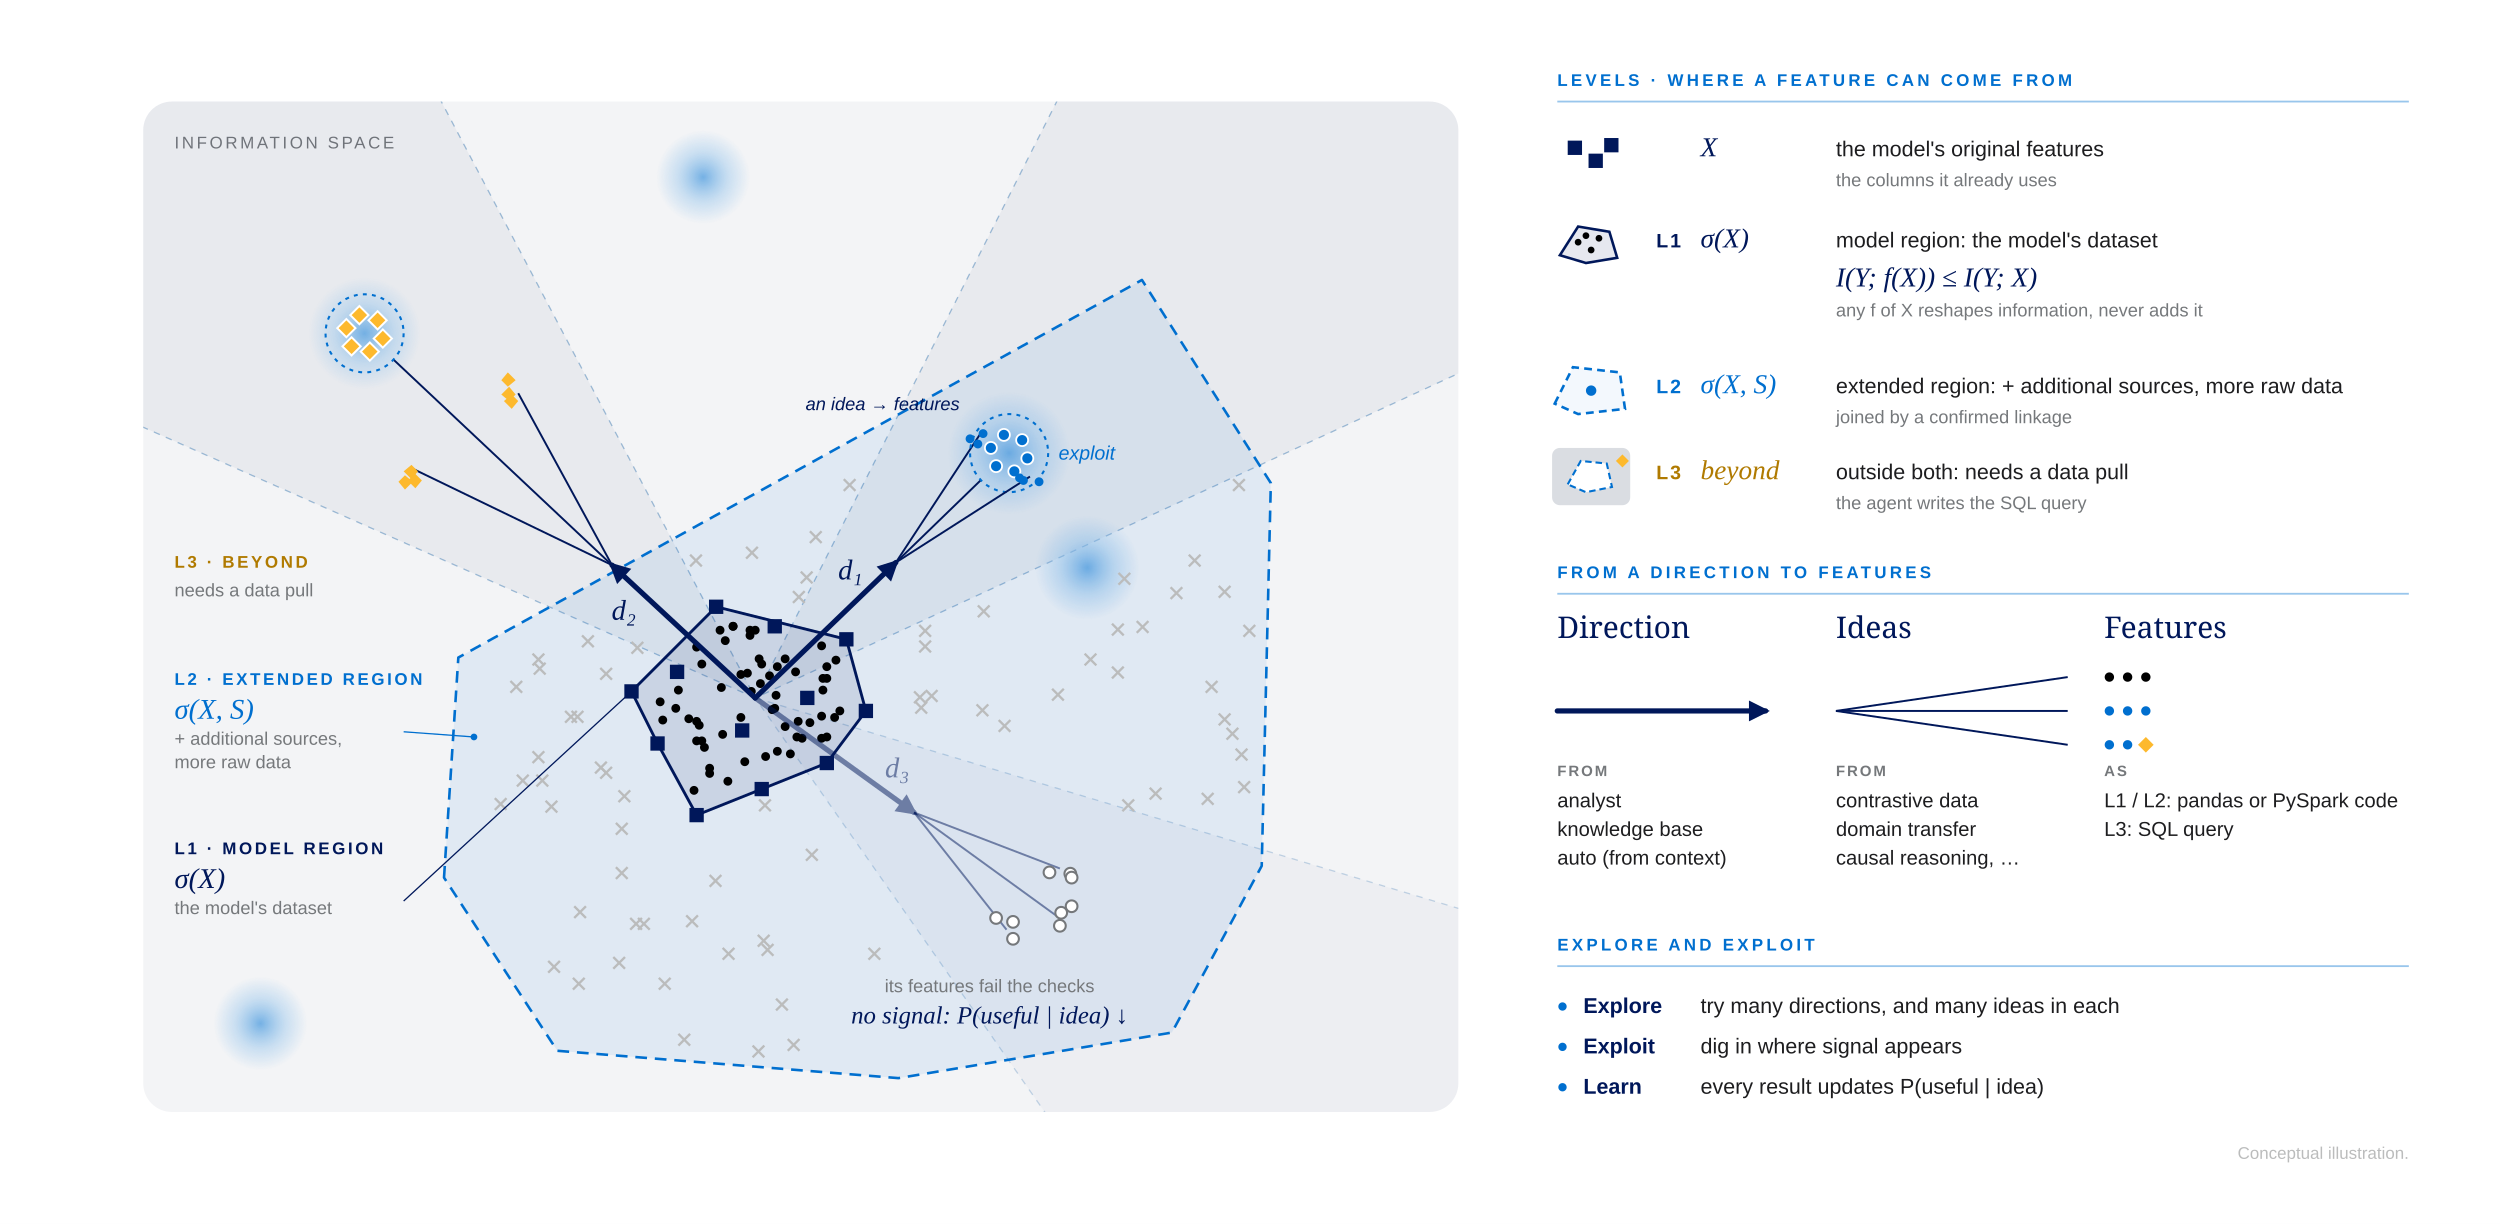
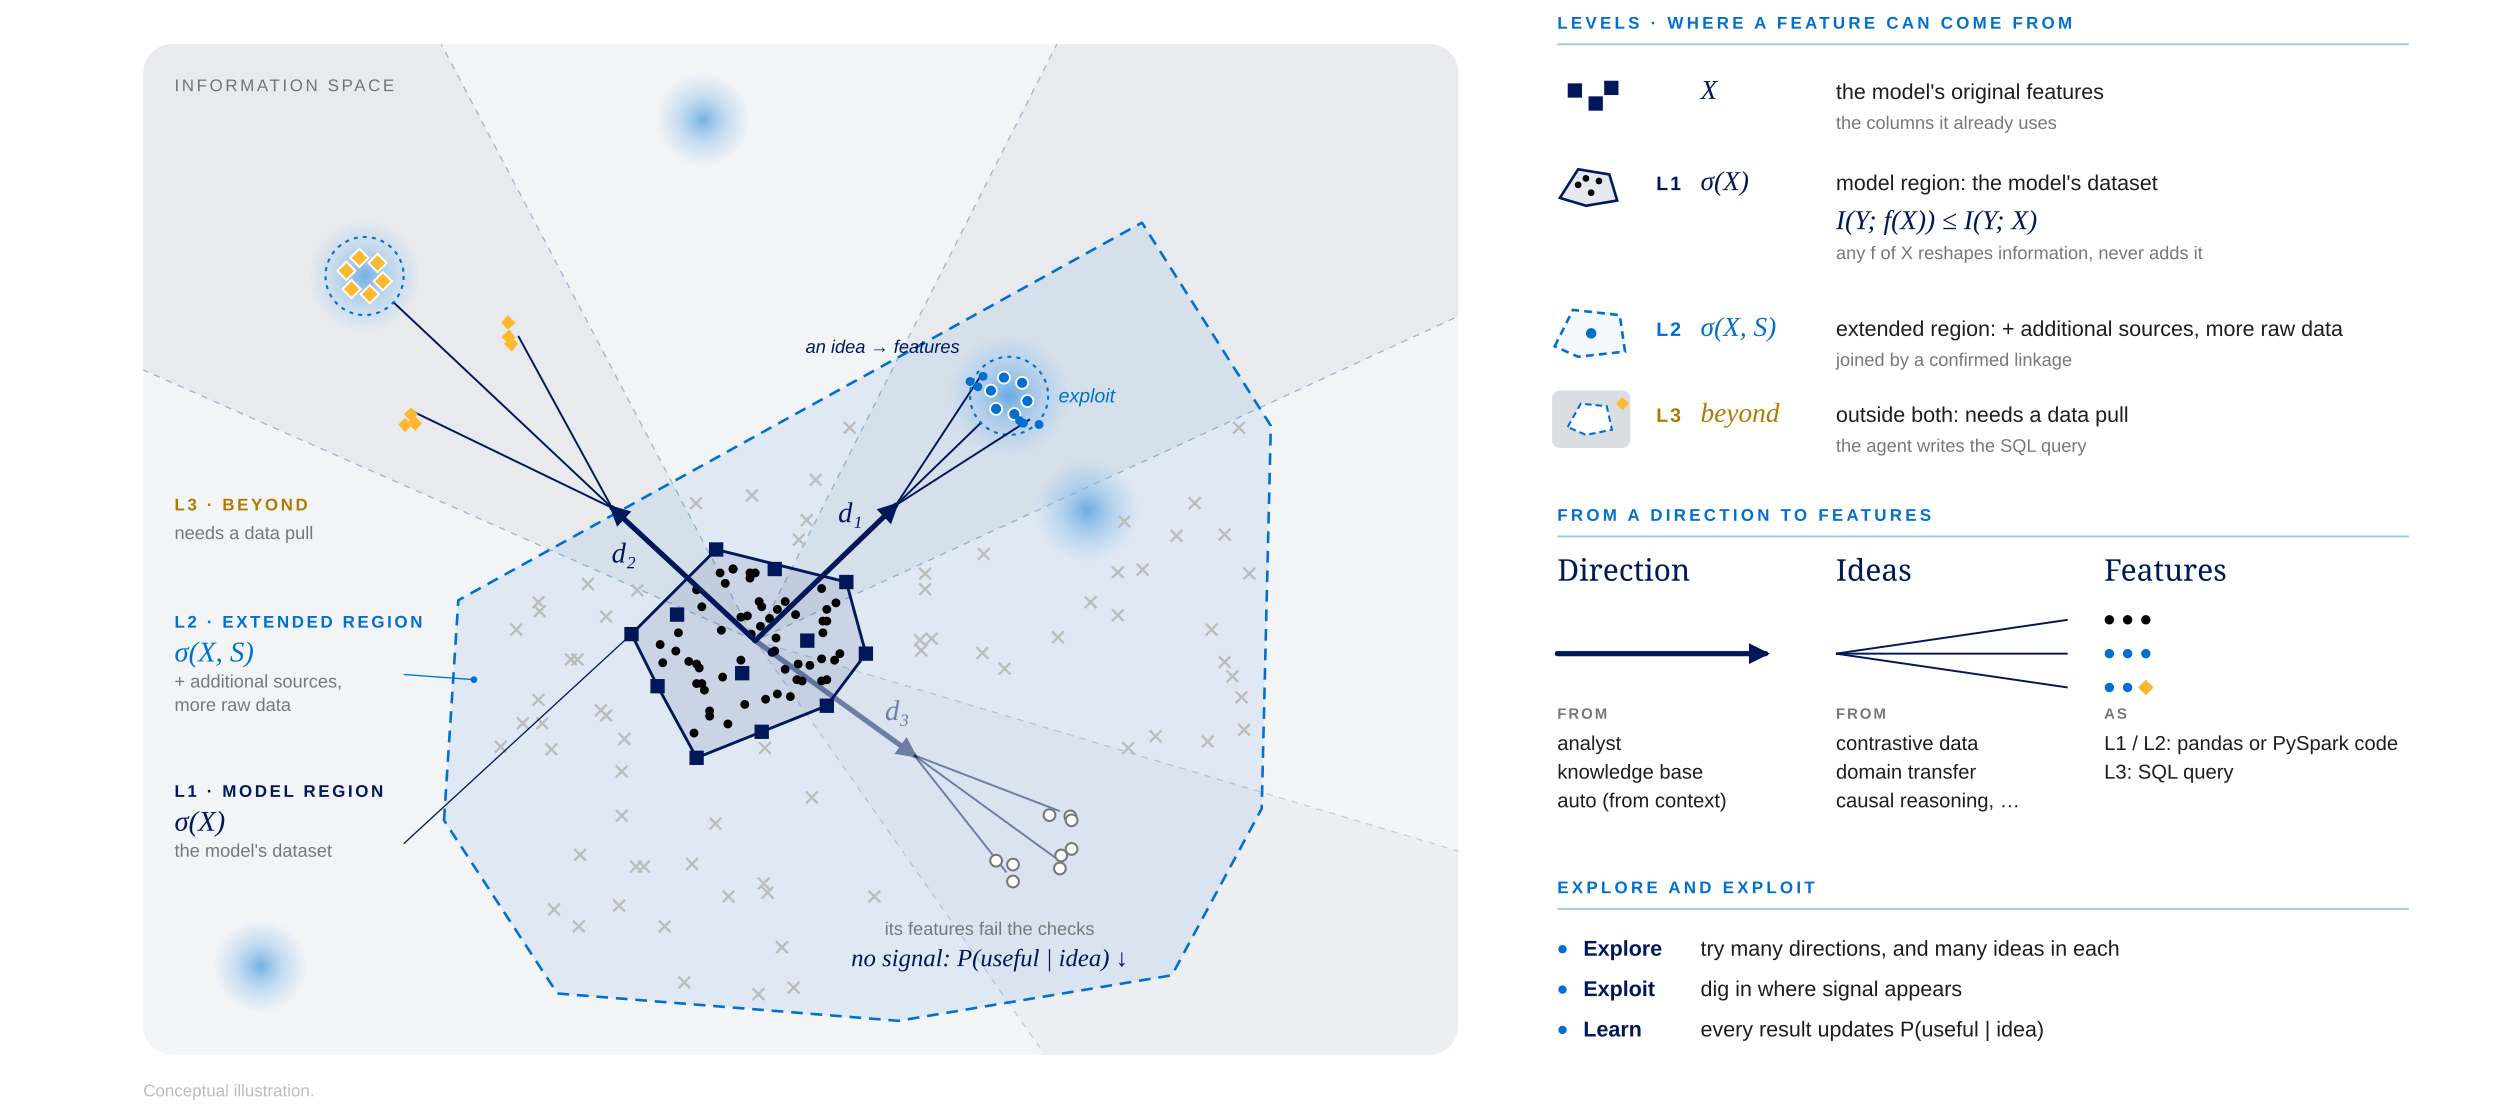
- <svg xmlns="http://www.w3.org/2000/svg" viewBox="0 0 1920 940" font-family="'BentonSans Regular', 'BentonSans', 'Benton Sans', Arial, Helvetica, sans-serif">
+ <svg xmlns="http://www.w3.org/2000/svg" viewBox="0 44 1920 856" font-family="'BentonSans Regular', 'BentonSans', 'Benton Sans', Arial, Helvetica, sans-serif">
  <defs>
    <radialGradient id="sig">
      <stop offset="0" stop-color="#66A9E2" stop-opacity="0.9" />
      <stop offset="0.55" stop-color="#99C6EC" stop-opacity="0.45" />
      <stop offset="1" stop-color="#99C6EC" stop-opacity="0" />
    </radialGradient>
    <marker id="ar" viewBox="0 0 10 10" refX="8" refY="5" markerUnits="userSpaceOnUse" markerWidth="16" markerHeight="16" orient="auto">
      <path d="M0,0 L10,5 L0,10 z" fill="#00175A" />
    </marker>
    <marker id="ar-s" viewBox="0 0 10 10" refX="8" refY="5" markerUnits="userSpaceOnUse" markerWidth="11" markerHeight="11" orient="auto">
      <path d="M0,0 L10,5 L0,10 z" fill="#00175A" />
    </marker>
    <clipPath id="clip">
      <rect x="110" y="238" width="1010" height="776" rx="22" />
    </clipPath>
  </defs>
  <rect width="1920" height="940" fill="#FFFFFF" />
  <g transform="translate(0,-160)">
    <rect x="110" y="238" width="1010" height="776" rx="22" fill="#F3F4F6" />
    <text x="134" y="274" font-size="13" fill="#75787B" letter-spacing="2">INFORMATION SPACE</text>
    <g clip-path="url(#clip)">
      <path d="M580,696 L986,-107 L1397,319 Z" fill="#00175A" fill-opacity="0.05" stroke="#4781B4" stroke-width="1" stroke-dasharray="5,5" stroke-opacity="0.5" />
      <path d="M580,696 L-243,332 L161,-100 Z" fill="#00175A" fill-opacity="0.05" stroke="#4781B4" stroke-width="1" stroke-dasharray="5,5" stroke-opacity="0.5" />
      <path d="M580,696 L1442,954 L1096,1434 Z" fill="#00175A" fill-opacity="0.025" stroke="#4781B4" stroke-width="1" stroke-dasharray="5,5" stroke-opacity="0.3" />
    </g>
    <circle cx="775" cy="508" r="47" fill="url(#sig)" />
    <circle cx="835" cy="596" r="40" fill="url(#sig)" />
    <circle cx="280" cy="416" r="43" fill="url(#sig)" />
    <circle cx="200" cy="946" r="36" fill="url(#sig)" />
    <circle cx="540" cy="296" r="36" fill="url(#sig)" />
    <polygon points="341,834 352,665 877,375 976,531 969,825 900,953 690,988 428,967" fill="#006FCF" fill-opacity="0.08" stroke="#006FCF" stroke-width="2" stroke-dasharray="9,6" stroke-linejoin="round" />
    <polygon points="485,691 550,626 650,651 665,706 635,746 535,786 505,731" fill="#00175A" fill-opacity="0.10" stroke="#00175A" stroke-width="2.2" stroke-linejoin="round" />
    <circle cx="553" cy="644" r="3.4" fill="#000000" />
    <circle cx="631" cy="656" r="3.4" fill="#000000" />
    <circle cx="583" cy="666" r="3.4" fill="#000000" />
    <circle cx="535" cy="729" r="3.4" fill="#000000" />
    <circle cx="597" cy="737" r="3.4" fill="#000000" />
    <circle cx="576" cy="648" r="3.4" fill="#000000" />
    <circle cx="585" cy="670" r="3.4" fill="#000000" />
    <circle cx="577" cy="691" r="3.4" fill="#000000" />
    <circle cx="596" cy="694" r="3.4" fill="#000000" />
    <circle cx="529" cy="712" r="3.4" fill="#000000" />
    <circle cx="569" cy="678" r="3.4" fill="#000000" />
    <circle cx="557" cy="652" r="3.4" fill="#000000" />
    <circle cx="603" cy="666" r="3.4" fill="#000000" />
    <circle cx="545" cy="750" r="3.4" fill="#000000" />
    <circle cx="537" cy="717" r="3.4" fill="#000000" />
    <circle cx="631" cy="727" r="3.4" fill="#000000" />
    <circle cx="520" cy="676" r="3.4" fill="#000000" />
    <circle cx="507" cy="699" r="3.4" fill="#000000" />
    <circle cx="563" cy="641" r="3.4" fill="#000000" />
    <circle cx="635" cy="681" r="3.4" fill="#000000" />
    <circle cx="632" cy="690" r="3.4" fill="#000000" />
    <circle cx="521" cy="690" r="3.4" fill="#000000" />
    <circle cx="645" cy="706" r="3.4" fill="#000000" />
    <circle cx="541" cy="734" r="3.4" fill="#000000" />
    <circle cx="641" cy="711" r="3.4" fill="#000000" />
    <circle cx="607" cy="739" r="3.4" fill="#000000" />
    <circle cx="603" cy="718" r="3.4" fill="#000000" />
    <circle cx="611" cy="676" r="3.4" fill="#000000" />
    <circle cx="569" cy="711" r="3.4" fill="#000000" />
    <circle cx="595" cy="704" r="3.4" fill="#000000" />
    <circle cx="631" cy="710" r="3.4" fill="#000000" />
    <circle cx="584" cy="685" r="3.4" fill="#000000" />
    <circle cx="635" cy="672" r="3.4" fill="#000000" />
    <circle cx="519" cy="704" r="3.4" fill="#000000" />
    <circle cx="533" cy="767" r="3.4" fill="#000000" />
    <circle cx="559" cy="760" r="3.4" fill="#000000" />
    <circle cx="574" cy="677" r="3.4" fill="#000000" />
    <circle cx="535" cy="714" r="3.4" fill="#000000" />
    <circle cx="572" cy="745" r="3.4" fill="#000000" />
    <circle cx="545" cy="754" r="3.4" fill="#000000" />
    <circle cx="612" cy="726" r="3.4" fill="#000000" />
    <circle cx="635" cy="726" r="3.4" fill="#000000" />
    <circle cx="563" cy="641" r="3.4" fill="#000000" />
    <circle cx="632" cy="681" r="3.4" fill="#000000" />
    <circle cx="591" cy="679" r="3.4" fill="#000000" />
    <circle cx="539" cy="670" r="3.4" fill="#000000" />
    <circle cx="593" cy="705" r="3.4" fill="#000000" />
    <circle cx="555" cy="724" r="3.4" fill="#000000" />
    <circle cx="535" cy="657" r="3.4" fill="#000000" />
    <circle cx="539" cy="729" r="3.4" fill="#000000" />
    <circle cx="554" cy="688" r="3.4" fill="#000000" />
    <circle cx="642" cy="667" r="3.4" fill="#000000" />
    <circle cx="509" cy="713" r="3.4" fill="#000000" />
    <circle cx="616" cy="727" r="3.4" fill="#000000" />
    <circle cx="597" cy="672" r="3.4" fill="#000000" />
    <circle cx="613" cy="714" r="3.4" fill="#000000" />
    <circle cx="580" cy="644" r="3.4" fill="#000000" />
    <circle cx="588" cy="741" r="3.4" fill="#000000" />
    <circle cx="622" cy="715" r="3.4" fill="#000000" />
    <circle cx="576" cy="644" r="3.4" fill="#000000" />
    <rect x="514.5" y="670.5" width="11" height="11" fill="#00175A" />
    <rect x="564.5" y="715.5" width="11" height="11" fill="#00175A" />
    <rect x="614.5" y="690.5" width="11" height="11" fill="#00175A" />
    <rect x="544.5" y="620.5" width="11" height="11" fill="#00175A" />
    <rect x="589.5" y="635.5" width="11" height="11" fill="#00175A" />
    <rect x="644.5" y="645.5" width="11" height="11" fill="#00175A" />
    <rect x="499.5" y="725.5" width="11" height="11" fill="#00175A" />
    <rect x="579.5" y="760.5" width="11" height="11" fill="#00175A" />
    <rect x="629.5" y="740.5" width="11" height="11" fill="#00175A" />
    <rect x="529.5" y="780.5" width="11" height="11" fill="#00175A" />
    <rect x="659.5" y="700.5" width="11" height="11" fill="#00175A" />
    <rect x="479.5" y="685.5" width="11" height="11" fill="#00175A" />
    <path d="M936,610 l9.0,9.0 M945,610 l-9.0,9.0" stroke="#BBBCBC" stroke-width="1.8" />
    <path d="M583,774 l9.0,9.0 M592,774 l-9.0,9.0" stroke="#BBBCBC" stroke-width="1.8" />
    <path d="M490,865 l9.0,9.0 M499,865 l-9.0,9.0" stroke="#BBBCBC" stroke-width="1.8" />
    <path d="M926,683 l9.0,9.0 M935,683 l-9.0,9.0" stroke="#BBBCBC" stroke-width="1.8" />
    <path d="M949,735 l9.0,9.0 M958,735 l-9.0,9.0" stroke="#BBBCBC" stroke-width="1.8" />
    <path d="M421,898 l9.0,9.0 M430,898 l-9.0,9.0" stroke="#BBBCBC" stroke-width="1.8" />
    <path d="M706,640 l9.0,9.0 M715,640 l-9.0,9.0" stroke="#BBBCBC" stroke-width="1.8" />
    <path d="M936,708 l9.0,9.0 M945,708 l-9.0,9.0" stroke="#BBBCBC" stroke-width="1.8" />
    <path d="M471,895 l9.0,9.0 M480,895 l-9.0,9.0" stroke="#BBBCBC" stroke-width="1.8" />
    <path d="M521,954 l9.0,9.0 M530,954 l-9.0,9.0" stroke="#BBBCBC" stroke-width="1.8" />
    <path d="M412,755 l9.0,9.0 M421,755 l-9.0,9.0" stroke="#BBBCBC" stroke-width="1.8" />
    <path d="M883,765 l9.0,9.0 M892,765 l-9.0,9.0" stroke="#BBBCBC" stroke-width="1.8" />
    <path d="M434,706 l9.0,9.0 M443,706 l-9.0,9.0" stroke="#BBBCBC" stroke-width="1.8" />
    <path d="M410,669 l9.0,9.0 M419,669 l-9.0,9.0" stroke="#BBBCBC" stroke-width="1.8" />
    <path d="M473,792 l9.0,9.0 M482,792 l-9.0,9.0" stroke="#BBBCBC" stroke-width="1.8" />
    <path d="M475,767 l9.0,9.0 M484,767 l-9.0,9.0" stroke="#BBBCBC" stroke-width="1.8" />
    <path d="M419,775 l9.0,9.0 M428,775 l-9.0,9.0" stroke="#BBBCBC" stroke-width="1.8" />
    <path d="M409,662 l9.0,9.0 M418,662 l-9.0,9.0" stroke="#BBBCBC" stroke-width="1.8" />
    <path d="M702,691 l9.0,9.0 M711,691 l-9.0,9.0" stroke="#BBBCBC" stroke-width="1.8" />
    <path d="M545,832 l9.0,9.0 M554,832 l-9.0,9.0" stroke="#BBBCBC" stroke-width="1.8" />
    <path d="M457,745 l9.0,9.0 M466,745 l-9.0,9.0" stroke="#BBBCBC" stroke-width="1.8" />
    <path d="M447,648 l9.0,9.0 M456,648 l-9.0,9.0" stroke="#BBBCBC" stroke-width="1.8" />
    <path d="M648,528 l9.0,9.0 M657,528 l-9.0,9.0" stroke="#BBBCBC" stroke-width="1.8" />
    <path d="M808,689 l9.0,9.0 M817,689 l-9.0,9.0" stroke="#BBBCBC" stroke-width="1.8" />
    <path d="M706,652 l9.0,9.0 M715,652 l-9.0,9.0" stroke="#BBBCBC" stroke-width="1.8" />
    <path d="M582,878 l9.0,9.0 M591,878 l-9.0,9.0" stroke="#BBBCBC" stroke-width="1.8" />
    <path d="M397,755 l9.0,9.0 M406,755 l-9.0,9.0" stroke="#BBBCBC" stroke-width="1.8" />
    <path d="M622,568 l9.0,9.0 M631,568 l-9.0,9.0" stroke="#BBBCBC" stroke-width="1.8" />
    <path d="M767,713 l9.0,9.0 M776,713 l-9.0,9.0" stroke="#BBBCBC" stroke-width="1.8" />
    <path d="M392,683 l9.0,9.0 M401,683 l-9.0,9.0" stroke="#BBBCBC" stroke-width="1.8" />
    <path d="M854,639 l9.0,9.0 M863,639 l-9.0,9.0" stroke="#BBBCBC" stroke-width="1.8" />
    <path d="M441,856 l9.0,9.0 M450,856 l-9.0,9.0" stroke="#BBBCBC" stroke-width="1.8" />
    <path d="M833,662 l9.0,9.0 M842,662 l-9.0,9.0" stroke="#BBBCBC" stroke-width="1.8" />
    <path d="M461,749 l9.0,9.0 M470,749 l-9.0,9.0" stroke="#BBBCBC" stroke-width="1.8" />
    <path d="M854,672 l9.0,9.0 M863,672 l-9.0,9.0" stroke="#BBBCBC" stroke-width="1.8" />
    <path d="M596,927 l9.0,9.0 M605,927 l-9.0,9.0" stroke="#BBBCBC" stroke-width="1.8" />
    <path d="M506,911 l9.0,9.0 M515,911 l-9.0,9.0" stroke="#BBBCBC" stroke-width="1.8" />
    <path d="M923,769 l9.0,9.0 M932,769 l-9.0,9.0" stroke="#BBBCBC" stroke-width="1.8" />
    <path d="M585,885 l9.0,9.0 M594,885 l-9.0,9.0" stroke="#BBBCBC" stroke-width="1.8" />
    <path d="M527,863 l9.0,9.0 M536,863 l-9.0,9.0" stroke="#BBBCBC" stroke-width="1.8" />
    <path d="M859,600 l9.0,9.0 M868,600 l-9.0,9.0" stroke="#BBBCBC" stroke-width="1.8" />
    <path d="M380,773 l9.0,9.0 M389,773 l-9.0,9.0" stroke="#BBBCBC" stroke-width="1.8" />
    <path d="M461,673 l9.0,9.0 M470,673 l-9.0,9.0" stroke="#BBBCBC" stroke-width="1.8" />
    <path d="M942,719 l9.0,9.0 M951,719 l-9.0,9.0" stroke="#BBBCBC" stroke-width="1.8" />
    <path d="M955,640 l9.0,9.0 M964,640 l-9.0,9.0" stroke="#BBBCBC" stroke-width="1.8" />
    <path d="M947,528 l9.0,9.0 M956,528 l-9.0,9.0" stroke="#BBBCBC" stroke-width="1.8" />
    <path d="M667,888 l9.0,9.0 M676,888 l-9.0,9.0" stroke="#BBBCBC" stroke-width="1.8" />
    <path d="M750,701 l9.0,9.0 M759,701 l-9.0,9.0" stroke="#BBBCBC" stroke-width="1.8" />
    <path d="M913,586 l9.0,9.0 M922,586 l-9.0,9.0" stroke="#BBBCBC" stroke-width="1.8" />
    <path d="M440,911 l9.0,9.0 M449,911 l-9.0,9.0" stroke="#BBBCBC" stroke-width="1.8" />
    <path d="M899,611 l9.0,9.0 M908,611 l-9.0,9.0" stroke="#BBBCBC" stroke-width="1.8" />
    <path d="M609,614 l9.0,9.0 M618,614 l-9.0,9.0" stroke="#BBBCBC" stroke-width="1.8" />
    <path d="M485,653 l9.0,9.0 M494,653 l-9.0,9.0" stroke="#BBBCBC" stroke-width="1.8" />
    <path d="M703,699 l9.0,9.0 M712,699 l-9.0,9.0" stroke="#BBBCBC" stroke-width="1.8" />
    <path d="M578,963 l9.0,9.0 M587,963 l-9.0,9.0" stroke="#BBBCBC" stroke-width="1.8" />
    <path d="M862,774 l9.0,9.0 M871,774 l-9.0,9.0" stroke="#BBBCBC" stroke-width="1.8" />
    <path d="M473,826 l9.0,9.0 M482,826 l-9.0,9.0" stroke="#BBBCBC" stroke-width="1.8" />
    <path d="M619,812 l9.0,9.0 M628,812 l-9.0,9.0" stroke="#BBBCBC" stroke-width="1.8" />
    <path d="M605,958 l9.0,9.0 M614,958 l-9.0,9.0" stroke="#BBBCBC" stroke-width="1.8" />
    <path d="M873,637 l9.0,9.0 M882,637 l-9.0,9.0" stroke="#BBBCBC" stroke-width="1.8" />
    <path d="M555,888 l9.0,9.0 M564,888 l-9.0,9.0" stroke="#BBBCBC" stroke-width="1.8" />
    <path d="M951,760 l9.0,9.0 M960,760 l-9.0,9.0" stroke="#BBBCBC" stroke-width="1.8" />
    <path d="M409,737 l9.0,9.0 M418,737 l-9.0,9.0" stroke="#BBBCBC" stroke-width="1.8" />
    <path d="M439,706 l9.0,9.0 M448,706 l-9.0,9.0" stroke="#BBBCBC" stroke-width="1.8" />
    <path d="M484,865 l9.0,9.0 M493,865 l-9.0,9.0" stroke="#BBBCBC" stroke-width="1.8" />
    <path d="M711,690 l9.0,9.0 M720,690 l-9.0,9.0" stroke="#BBBCBC" stroke-width="1.8" />
    <path d="M530,586 l9.0,9.0 M539,586 l-9.0,9.0" stroke="#BBBCBC" stroke-width="1.8" />
    <path d="M751,625 l9.0,9.0 M760,625 l-9.0,9.0" stroke="#BBBCBC" stroke-width="1.8" />
    <path d="M615,599 l9.0,9.0 M624,599 l-9.0,9.0" stroke="#BBBCBC" stroke-width="1.8" />
    <path d="M573,580 l9.0,9.0 M582,580 l-9.0,9.0" stroke="#BBBCBC" stroke-width="1.8" />
    <path d="M580,696 L688,592" stroke="#00175A" stroke-width="4" stroke-linecap="round" opacity="1" marker-end="url(#ar)" />
    <path d="M688,592 L753,493" stroke="#00175A" stroke-width="1.5" opacity="1" />
    <circle cx="755" cy="493" r="3.4" fill="#006FCF" />
    <circle cx="745" cy="497" r="3.4" fill="#006FCF" />
    <circle cx="751" cy="501" r="3.4" fill="#006FCF" />
    <path d="M688,592 L753,529" stroke="#00175A" stroke-width="1.5" opacity="1" />
    <circle cx="775" cy="508" r="30" fill="none" stroke="#006FCF" stroke-width="1.6" stroke-dasharray="3,4" />
    <circle cx="789" cy="512" r="4.6" fill="#006FCF" stroke="#FFFFFF" stroke-width="1.4" />
    <circle cx="779" cy="522" r="4.6" fill="#006FCF" stroke="#FFFFFF" stroke-width="1.4" />
    <circle cx="765" cy="518" r="4.6" fill="#006FCF" stroke="#FFFFFF" stroke-width="1.4" />
    <circle cx="761" cy="504" r="4.6" fill="#006FCF" stroke="#FFFFFF" stroke-width="1.4" />
    <circle cx="771" cy="494" r="4.6" fill="#006FCF" stroke="#FFFFFF" stroke-width="1.4" />
    <circle cx="785" cy="498" r="4.6" fill="#006FCF" stroke="#FFFFFF" stroke-width="1.4" />
    <path d="M688,592 L791,526" stroke="#00175A" stroke-width="1.5" opacity="1" />
    <circle cx="783" cy="527" r="3.4" fill="#006FCF" />
    <circle cx="786" cy="529" r="3.4" fill="#006FCF" />
    <circle cx="798" cy="530" r="3.4" fill="#006FCF" />
    <text x="653" y="605" font-size="22" font-style="italic" fill="#00175A" text-anchor="middle" opacity="1" font-family="'Cambria Math', Cambria, 'Times New Roman', serif">d₁</text>
    <path d="M580,696 L470,594" stroke="#00175A" stroke-width="4" stroke-linecap="round" opacity="1" marker-end="url(#ar)" />
    <path d="M470,594 L317,520" stroke="#00175A" stroke-width="1.5" opacity="1" />
    <path d="M319,524 L324,529 L319,535 L313,529 Z" fill="#FDB92D" />
    <path d="M311,525 L317,530 L311,536 L306,530 Z" fill="#FDB92D" />
    <path d="M316,517 L321,522 L316,528 L310,522 Z" fill="#FDB92D" />
    <path d="M470,594 L302,436" stroke="#00175A" stroke-width="1.5" opacity="1" />
    <circle cx="280" cy="416" r="30" fill="none" stroke="#006FCF" stroke-width="1.6" stroke-dasharray="3,4" />
    <path d="M294,413 L301,420 L294,427 L287,420 Z" fill="#FDB92D" stroke="#FFFFFF" stroke-width="1.5" />
    <path d="M284,423 L291,430 L284,437 L277,430 Z" fill="#FDB92D" stroke="#FFFFFF" stroke-width="1.5" />
    <path d="M270,419 L277,426 L270,433 L263,426 Z" fill="#FDB92D" stroke="#FFFFFF" stroke-width="1.5" />
    <path d="M266,405 L273,412 L266,419 L259,412 Z" fill="#FDB92D" stroke="#FFFFFF" stroke-width="1.5" />
    <path d="M276,395 L283,402 L276,409 L269,402 Z" fill="#FDB92D" stroke="#FFFFFF" stroke-width="1.5" />
    <path d="M290,399 L297,406 L290,413 L283,406 Z" fill="#FDB92D" stroke="#FFFFFF" stroke-width="1.5" />
    <path d="M470,594 L398,462" stroke="#00175A" stroke-width="1.5" opacity="1" />
    <path d="M390,446 L396,452 L390,457 L385,452 Z" fill="#FDB92D" />
    <path d="M391,457 L396,463 L391,468 L385,463 Z" fill="#FDB92D" />
    <path d="M393,463 L398,468 L393,474 L387,468 Z" fill="#FDB92D" />
    <text x="479" y="636" font-size="22" font-style="italic" fill="#00175A" text-anchor="middle" opacity="1" font-family="'Cambria Math', Cambria, 'Times New Roman', serif">d₂</text>
    <path d="M580,696 L702,784" stroke="#00175A" stroke-width="4" stroke-linecap="round" opacity="0.5" marker-end="url(#ar)" />
    <path d="M702,784 L814,827" stroke="#00175A" stroke-width="1.5" opacity="0.5" />
    <circle cx="806" cy="830" r="4.5" fill="#FFFFFF" stroke="#75787B" stroke-width="1.6" />
    <circle cx="822" cy="831" r="4.5" fill="#FFFFFF" stroke="#75787B" stroke-width="1.6" />
    <circle cx="823" cy="834" r="4.5" fill="#FFFFFF" stroke="#75787B" stroke-width="1.6" />
    <path d="M702,784 L815,866" stroke="#00175A" stroke-width="1.5" opacity="0.5" />
    <circle cx="823" cy="856" r="4.5" fill="#FFFFFF" stroke="#75787B" stroke-width="1.6" />
    <circle cx="815" cy="861" r="4.5" fill="#FFFFFF" stroke="#75787B" stroke-width="1.6" />
    <circle cx="814" cy="871" r="4.5" fill="#FFFFFF" stroke="#75787B" stroke-width="1.6" />
    <path d="M702,784 L773,874" stroke="#00175A" stroke-width="1.5" opacity="0.5" />
    <circle cx="778" cy="868" r="4.5" fill="#FFFFFF" stroke="#75787B" stroke-width="1.6" />
    <circle cx="765" cy="865" r="4.5" fill="#FFFFFF" stroke="#75787B" stroke-width="1.6" />
    <circle cx="778" cy="881" r="4.5" fill="#FFFFFF" stroke="#75787B" stroke-width="1.6" />
    <text x="689" y="757" font-size="22" font-style="italic" fill="#00175A" text-anchor="middle" opacity="0.5" font-family="'Cambria Math', Cambria, 'Times New Roman', serif">d₃</text>
    <text x="134" y="596" font-size="13" font-weight="700" fill="#B07A00" letter-spacing="2">L3 · BEYOND</text>
    <text x="134" y="618" font-size="14" fill="#75787B">needs a data pull</text>
    <text x="134" y="686" font-size="13" font-weight="700" fill="#006FCF" letter-spacing="2" text-anchor="start">L2 · EXTENDED REGION</text>
    <text x="134" y="712" font-size="22" font-style="italic" fill="#006FCF" text-anchor="start" font-family="'Cambria Math', Cambria, 'Times New Roman', serif">σ(X, S)</text>
    <text x="134" y="732" font-size="14" fill="#75787B" text-anchor="start">+ additional sources,</text>
    <text x="134" y="750" font-size="14" fill="#75787B">more raw data</text>
    <path d="M364,726 L310,722" stroke="#006FCF" stroke-width="1" fill="none" />
    <circle cx="364" cy="726" r="2.6" fill="#006FCF" />
    <text x="134" y="816" font-size="13" font-weight="700" fill="#00175A" letter-spacing="2" text-anchor="start">L1 · MODEL REGION</text>
    <text x="134" y="842" font-size="22" font-style="italic" fill="#00175A" text-anchor="start" font-family="'Cambria Math', Cambria, 'Times New Roman', serif">σ(X)</text>
    <text x="134" y="862" font-size="14" fill="#75787B" text-anchor="start">the model's dataset</text>
    <path d="M485,691 L310,852" stroke="#00175A" stroke-width="1" fill="none" />
    <circle cx="485" cy="691" r="2.6" fill="#00175A" />
    <text x="813" y="513" font-size="15" font-style="italic" fill="#006FCF">exploit</text>
    <text x="737" y="475" font-size="14" font-style="italic" fill="#00175A" text-anchor="end">an idea → features</text>
    <text x="760" y="922" font-size="14" fill="#75787B" text-anchor="middle">its features fail the checks</text>
    <text x="760" y="946" font-size="19" font-style="italic" fill="#00175A" text-anchor="middle" font-family="'Cambria Math', Cambria, 'Times New Roman', serif">no signal: P(useful | idea) ↓</text>
    <text x="1196" y="226" font-size="13" font-weight="700" fill="#006FCF" letter-spacing="2.5">LEVELS · WHERE A FEATURE CAN COME FROM</text>
    <line x1="1196" y1="238" x2="1850" y2="238" stroke="#99C6EC" stroke-width="1.4" />
    <rect x="1204" y="268" width="11" height="11" fill="#00175A" />
    <rect x="1220" y="278" width="11" height="11" fill="#00175A" />
    <rect x="1232" y="266" width="11" height="11" fill="#00175A" />
    <text x="1272" y="280" font-size="15" font-weight="700" fill="#00175A" letter-spacing="1.5" />
    <text x="1306" y="280" font-size="21" font-style="italic" fill="#00175A" font-family="'Cambria Math', Cambria, 'Times New Roman', serif">X</text>
    <text x="1410" y="280" font-size="16.5" fill="#1D1D1F">the model's original features</text>
    <text x="1410" y="303" font-size="14" fill="#75787B">the columns it already uses</text>
    <polygon points="1198,356 1212,334 1236,338 1242,358 1218,362" fill="#00175A" fill-opacity="0.10" stroke="#00175A" stroke-width="2" />
    <circle cx="1212" cy="346" r="2.6" fill="#000000" />
    <circle cx="1222" cy="352" r="2.6" fill="#000000" />
    <circle cx="1228" cy="343" r="2.6" fill="#000000" />
    <circle cx="1218" cy="341" r="2.6" fill="#000000" />
    <text x="1272" y="350" font-size="15" font-weight="700" fill="#00175A" letter-spacing="1.5">L1</text>
    <text x="1306" y="350" font-size="21" font-style="italic" fill="#00175A" font-family="'Cambria Math', Cambria, 'Times New Roman', serif">σ(X)</text>
    <text x="1410" y="350" font-size="16.5" fill="#1D1D1F">model region: the model's dataset</text>
    <text x="1410" y="380" font-size="21" font-style="italic" fill="#00175A" font-family="'Cambria Math', Cambria, 'Times New Roman', serif">I(Y; f(X)) ≤ I(Y; X)</text>
    <text x="1410" y="403" font-size="14" fill="#75787B">any f of X reshapes information, never adds it</text>
    <polygon points="1194,470 1208,442 1244,446 1248,474 1212,478" fill="#006FCF" fill-opacity="0.05" stroke="#006FCF" stroke-width="2" stroke-dasharray="6,4" />
    <circle cx="1222" cy="460" r="4" fill="#006FCF" />
    <text x="1272" y="462" font-size="15" font-weight="700" fill="#006FCF" letter-spacing="1.5">L2</text>
    <text x="1306" y="462" font-size="21" font-style="italic" fill="#006FCF" font-family="'Cambria Math', Cambria, 'Times New Roman', serif">σ(X, S)</text>
    <text x="1410" y="462" font-size="16.5" fill="#1D1D1F">extended region: + additional sources, more raw data</text>
    <text x="1410" y="485" font-size="14" fill="#75787B">joined by a confirmed linkage</text>
    <rect x="1192" y="504" width="60" height="44" rx="6" fill="#DADDE2" />
    <polygon points="1204,532 1214,514 1234,516 1238,534 1218,538" fill="#FFFFFF" stroke="#006FCF" stroke-width="1.6" stroke-dasharray="5,3" />
    <path d="M1246,509 L1251,514 L1246,519 L1241,514 Z" fill="#FDB92D" />
    <text x="1272" y="528" font-size="15" font-weight="700" fill="#B07A00" letter-spacing="1.5">L3</text>
    <text x="1306" y="528" font-size="21" font-style="italic" fill="#B07A00" font-family="'Cambria Math', Cambria, 'Times New Roman', serif">beyond</text>
    <text x="1410" y="528" font-size="16.5" fill="#1D1D1F">outside both: needs a data pull</text>
    <text x="1410" y="551" font-size="14" fill="#75787B">the agent writes the SQL query</text>
    <text x="1196" y="604" font-size="13" font-weight="700" fill="#006FCF" letter-spacing="2.5">FROM A DIRECTION TO FEATURES</text>
    <line x1="1196" y1="616" x2="1850" y2="616" stroke="#99C6EC" stroke-width="1.4" />
    <text x="1196" y="650" font-size="23" fill="#00175A" font-family="'Guardian Egyp', 'Guardian Egyptian', 'Guardian Egyp Regular', Rockwell, Georgia, serif">Direction</text>
    <text x="1410" y="650" font-size="23" fill="#00175A" font-family="'Guardian Egyp', 'Guardian Egyptian', 'Guardian Egyp Regular', Rockwell, Georgia, serif">Ideas</text>
    <text x="1616" y="650" font-size="23" fill="#00175A" font-family="'Guardian Egyp', 'Guardian Egyptian', 'Guardian Egyp Regular', Rockwell, Georgia, serif">Features</text>
    <path d="M1196,706 L1356,706" stroke="#00175A" stroke-width="4" stroke-linecap="round" marker-end="url(#ar)" />
    <path d="M1410,706 L1588,680" stroke="#00175A" stroke-width="1.5" />
    <circle cx="1620" cy="680" r="3.6" fill="#000000" />
    <circle cx="1634" cy="680" r="3.6" fill="#000000" />
    <circle cx="1648" cy="680" r="3.6" fill="#000000" />
    <path d="M1410,706 L1588,706" stroke="#00175A" stroke-width="1.5" />
    <circle cx="1620" cy="706" r="3.6" fill="#006FCF" />
    <circle cx="1634" cy="706" r="3.6" fill="#006FCF" />
    <circle cx="1648" cy="706" r="3.6" fill="#006FCF" />
    <path d="M1410,706 L1588,732" stroke="#00175A" stroke-width="1.5" />
    <circle cx="1620" cy="732" r="3.6" fill="#006FCF" />
    <circle cx="1634" cy="732" r="3.6" fill="#006FCF" />
    <path d="M1648,726 L1654,732 L1648,738 L1642,732 Z" fill="#FDB92D" />
    <text x="1196" y="756" font-size="11.5" font-weight="700" fill="#75787B" letter-spacing="1.5">FROM</text>
    <text x="1196" y="780" font-size="15.5" fill="#1D1D1F">analyst</text>
    <text x="1196" y="802" font-size="15.5" fill="#1D1D1F">knowledge base</text>
    <text x="1196" y="824" font-size="15.5" fill="#1D1D1F">auto (from context)</text>
    <text x="1410" y="756" font-size="11.5" font-weight="700" fill="#75787B" letter-spacing="1.5">FROM</text>
    <text x="1410" y="780" font-size="15.5" fill="#1D1D1F">contrastive data</text>
    <text x="1410" y="802" font-size="15.5" fill="#1D1D1F">domain transfer</text>
    <text x="1410" y="824" font-size="15.5" fill="#1D1D1F">causal reasoning, …</text>
    <text x="1616" y="756" font-size="11.5" font-weight="700" fill="#75787B" letter-spacing="1.5">AS</text>
    <text x="1616" y="780" font-size="15.5" fill="#1D1D1F">L1 / L2: pandas or PySpark code</text>
    <text x="1616" y="802" font-size="15.5" fill="#1D1D1F">L3: SQL query</text>
    <text x="1196" y="890" font-size="13" font-weight="700" fill="#006FCF" letter-spacing="2.5">EXPLORE AND EXPLOIT</text>
    <line x1="1196" y1="902" x2="1850" y2="902" stroke="#99C6EC" stroke-width="1.4" />
    <circle cx="1200" cy="933" r="3.2" fill="#006FCF" />
    <text x="1216" y="938" font-size="16.5" font-weight="700" fill="#00175A">Explore</text>
    <text x="1306" y="938" font-size="16.5" fill="#1D1D1F">try many directions, and many ideas in each</text>
    <circle cx="1200" cy="964" r="3.2" fill="#006FCF" />
    <text x="1216" y="969" font-size="16.5" font-weight="700" fill="#00175A">Exploit</text>
    <text x="1306" y="969" font-size="16.5" fill="#1D1D1F">dig in where signal appears</text>
    <circle cx="1200" cy="995" r="3.2" fill="#006FCF" />
    <text x="1216" y="1000" font-size="16.5" font-weight="700" fill="#00175A">Learn</text>
    <text x="1306" y="1000" font-size="16.5" fill="#1D1D1F">every result updates P(useful | idea)</text>
-     <text x="1850" y="1050" font-size="13" fill="#BBBCBC" text-anchor="end">Conceptual illustration.</text>
+     <text x="110" y="1046" font-size="13" fill="#BBBCBC">Conceptual illustration.</text>
  </g>
</svg>
